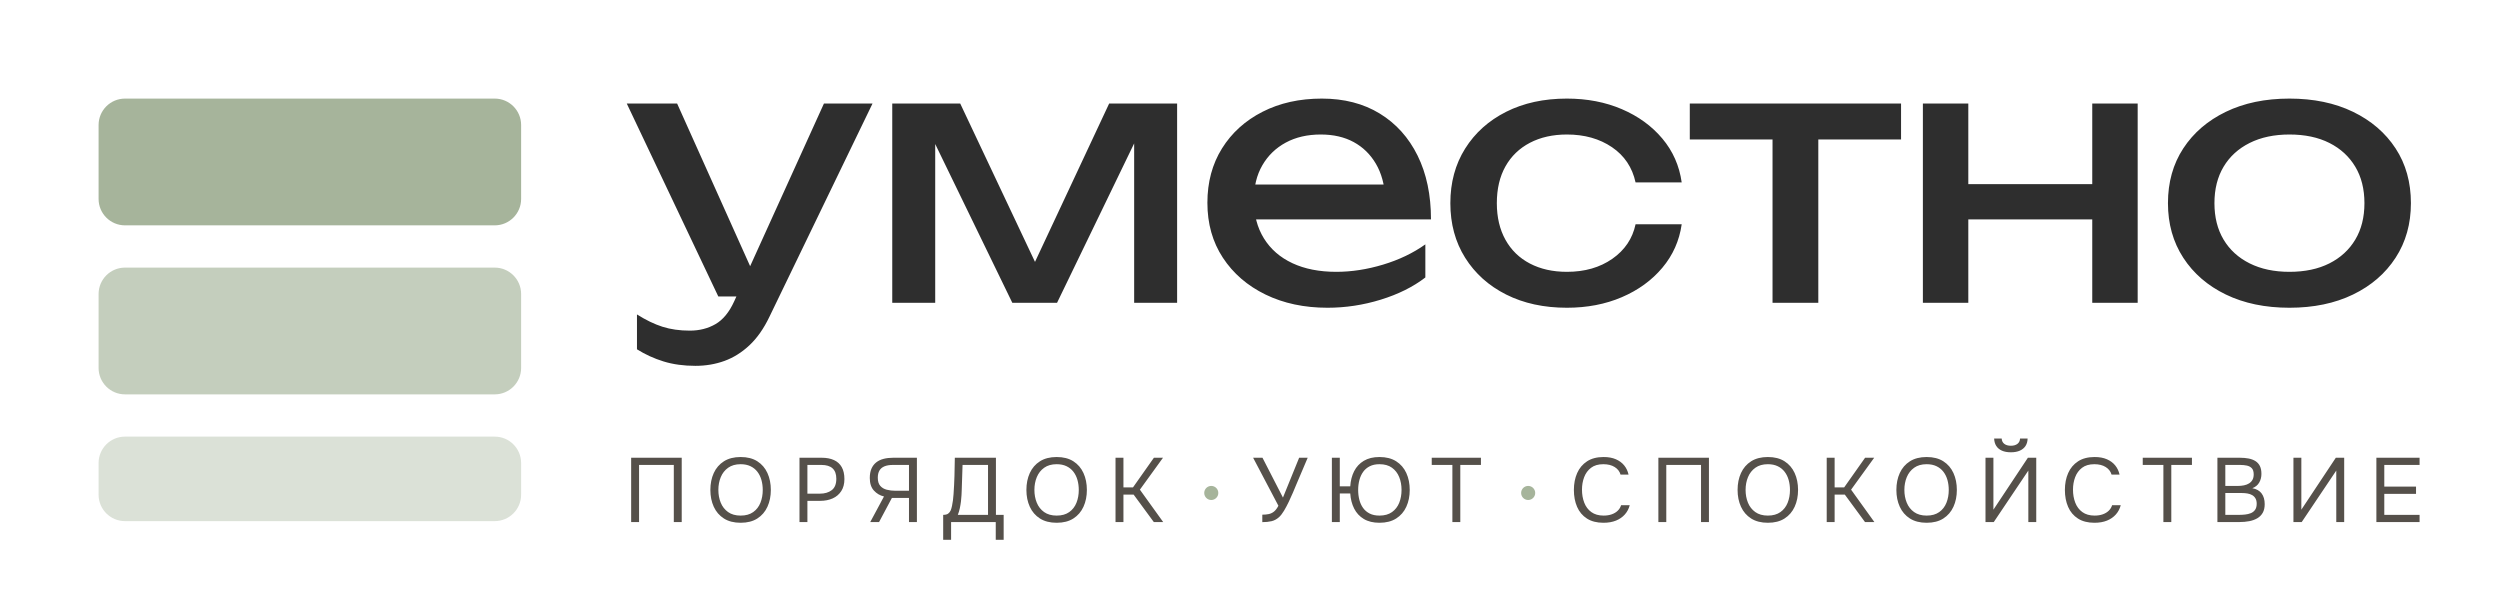
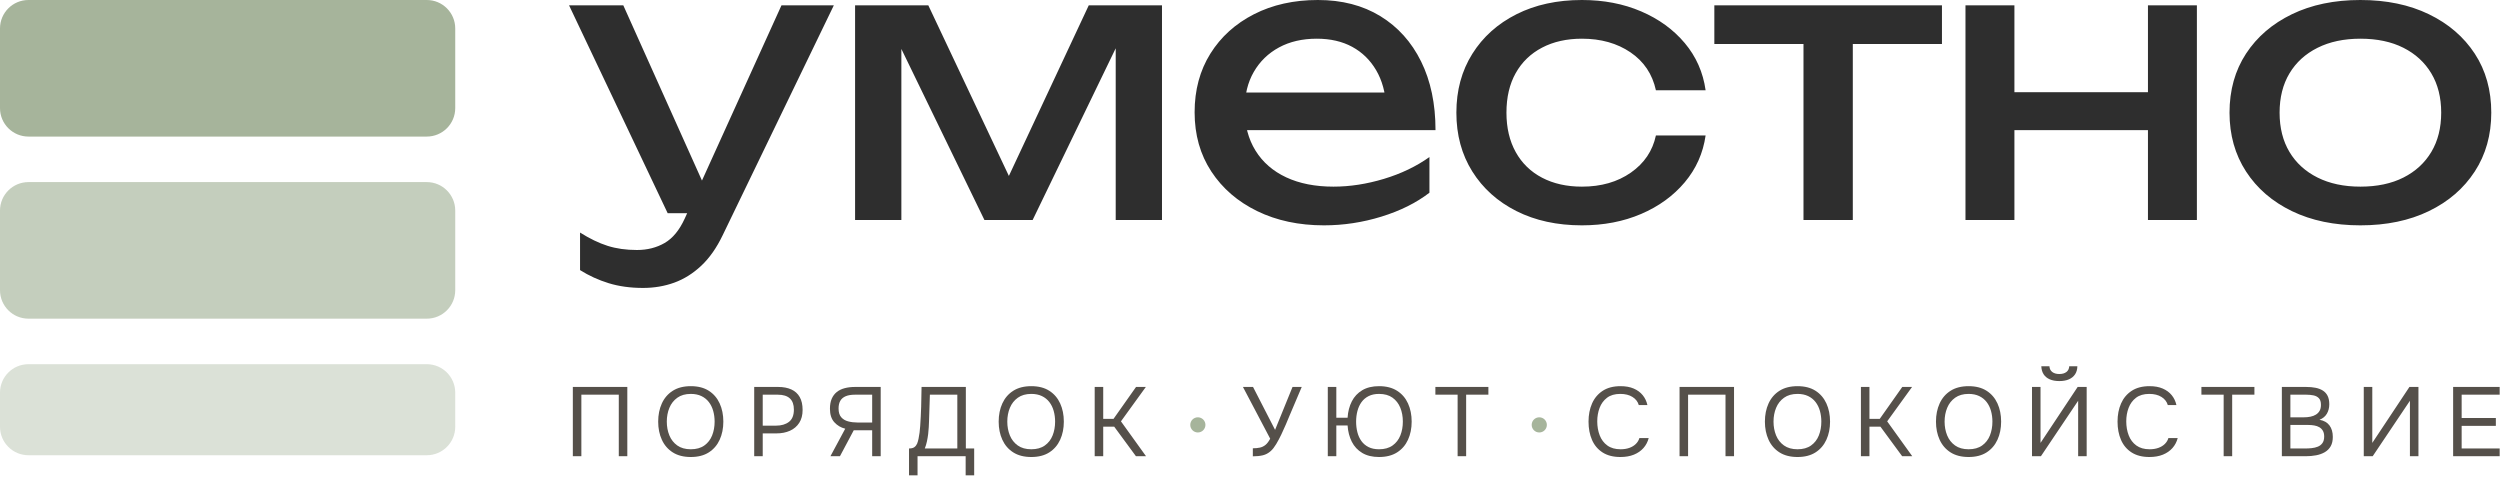
- <svg xmlns="http://www.w3.org/2000/svg" width="710" height="170" viewBox="0 0 710 170" fill="none">
-   <path d="M197.5 103.9C194.167 103.9 191.15 103.483 188.45 102.65C185.75 101.817 183.233 100.667 180.9 99.2V89.3C183.433 90.9 185.85 92.067 188.15 92.8C190.45 93.533 193.033 93.9 195.9 93.9C198.633 93.9 201.067 93.283 203.2 92.05C205.333 90.817 207.1 88.667 208.5 85.6L234 29.4H247.8L218.5 90C216.9 93.333 215.017 96.017 212.85 98.05C210.683 100.083 208.317 101.567 205.75 102.5C203.183 103.433 200.433 103.9 197.5 103.9ZM216.9 84.2H204L178 29.4H192.3L216.9 84.2ZM265.6 86H253.4V29.4H272.7L296.5 79.8H291.4L315 29.4H334.3V86H322.1V33.7H325.5L300.2 86H287.5L262.2 33.9L265.6 33.8V86ZM377 87.4C370.4 87.4 364.533 86.15 359.4 83.65C354.267 81.15 350.233 77.667 347.3 73.2C344.367 68.733 342.9 63.533 342.9 57.6C342.9 51.733 344.283 46.583 347.05 42.15C349.817 37.717 353.65 34.25 358.55 31.75C363.45 29.25 369.067 28 375.4 28C381.733 28 387.217 29.417 391.85 32.25C396.483 35.083 400.067 39.067 402.6 44.2C405.133 49.333 406.4 55.367 406.4 62.3H353.1V52.4H399.9L393.4 56.1C393.2 52.367 392.317 49.167 390.75 46.5C389.183 43.833 387.083 41.783 384.45 40.35C381.817 38.917 378.7 38.2 375.1 38.2C371.3 38.2 367.983 38.967 365.15 40.5C362.317 42.033 360.1 44.183 358.5 46.95C356.9 49.717 356.1 53 356.1 56.8C356.1 61 357.05 64.633 358.95 67.7C360.85 70.767 363.55 73.117 367.05 74.75C370.55 76.383 374.7 77.2 379.5 77.2C383.833 77.2 388.267 76.517 392.8 75.15C397.333 73.783 401.333 71.867 404.8 69.4V78.8C401.333 81.467 397.117 83.567 392.15 85.1C387.183 86.633 382.133 87.4 377 87.4ZM464.5 63.7H477.6C476.933 68.367 475.1 72.483 472.1 76.05C469.1 79.617 465.267 82.4 460.6 84.4C455.933 86.4 450.733 87.4 445 87.4C438.467 87.4 432.717 86.15 427.75 83.65C422.783 81.15 418.9 77.667 416.1 73.2C413.3 68.733 411.9 63.567 411.9 57.7C411.9 51.833 413.3 46.667 416.1 42.2C418.9 37.733 422.783 34.25 427.75 31.75C432.717 29.25 438.467 28 445 28C450.733 28 455.933 29 460.6 31C465.267 33 469.1 35.783 472.1 39.35C475.1 42.917 476.933 47.067 477.6 51.8H464.5C463.567 47.533 461.333 44.2 457.8 41.8C454.267 39.4 450 38.2 445 38.2C441 38.2 437.5 38.983 434.5 40.55C431.5 42.117 429.183 44.35 427.55 47.25C425.917 50.15 425.1 53.633 425.1 57.7C425.1 61.7 425.917 65.167 427.55 68.1C429.183 71.033 431.5 73.283 434.5 74.85C437.5 76.417 441 77.2 445 77.2C450.067 77.2 454.367 75.967 457.9 73.5C461.433 71.033 463.633 67.767 464.5 63.7ZM503.4 86V33.9H516.4V86H503.4ZM479.9 39.6V29.4H539.9V39.6H479.9ZM546.1 86V29.4H559V86H546.1ZM594.2 86V29.4H607.1V86H594.2ZM553.4 62.3V52.3H599.6V62.3H553.4ZM650.2 87.4C643.333 87.4 637.317 86.15 632.15 83.65C626.983 81.15 622.95 77.667 620.05 73.2C617.15 68.733 615.7 63.567 615.7 57.7C615.7 51.767 617.15 46.583 620.05 42.15C622.95 37.717 626.983 34.25 632.15 31.75C637.317 29.25 643.333 28 650.2 28C657.067 28 663.083 29.25 668.25 31.75C673.417 34.25 677.45 37.717 680.35 42.15C683.25 46.583 684.7 51.767 684.7 57.7C684.7 63.567 683.25 68.733 680.35 73.2C677.45 77.667 673.417 81.15 668.25 83.65C663.083 86.15 657.067 87.4 650.2 87.4ZM650.2 77.2C654.6 77.2 658.383 76.4 661.55 74.8C664.717 73.2 667.167 70.95 668.9 68.05C670.633 65.15 671.5 61.7 671.5 57.7C671.5 53.7 670.633 50.25 668.9 47.35C667.167 44.45 664.717 42.2 661.55 40.6C658.383 39 654.6 38.2 650.2 38.2C645.867 38.2 642.1 39 638.9 40.6C635.7 42.2 633.233 44.45 631.5 47.35C629.767 50.25 628.9 53.7 628.9 57.7C628.9 61.7 629.767 65.15 631.5 68.05C633.233 70.95 635.7 73.2 638.9 74.8C642.1 76.4 645.867 77.2 650.2 77.2Z" fill="#2E2E2E" />
-   <path d="M181.494 148.261H179.247V130H193.608V148.261H191.361V132.041H181.494V148.261ZM210.344 148.467C208.45 148.467 206.866 148.063 205.592 147.253C204.318 146.444 203.358 145.333 202.712 143.922C202.066 142.51 201.744 140.917 201.744 139.143C201.744 137.353 202.066 135.751 202.712 134.339C203.358 132.927 204.318 131.817 205.592 131.007C206.866 130.198 208.45 129.793 210.344 129.793C212.238 129.793 213.818 130.198 215.084 131.007C216.349 131.817 217.305 132.927 217.951 134.339C218.596 135.751 218.919 137.353 218.919 139.143C218.919 140.917 218.596 142.51 217.951 143.922C217.305 145.333 216.349 146.444 215.084 147.253C213.818 148.063 212.238 148.467 210.344 148.467ZM210.344 146.427C211.791 146.427 212.979 146.095 213.909 145.432C214.838 144.77 215.523 143.887 215.962 142.785C216.401 141.683 216.621 140.469 216.621 139.143C216.621 138.145 216.496 137.202 216.246 136.315C215.996 135.428 215.613 134.649 215.097 133.978C214.58 133.306 213.926 132.781 213.134 132.402C212.342 132.023 211.412 131.834 210.344 131.834C208.915 131.834 207.731 132.17 206.793 132.841C205.855 133.513 205.157 134.399 204.701 135.502C204.245 136.604 204.016 137.817 204.016 139.143C204.016 140.452 204.24 141.657 204.688 142.759C205.136 143.861 205.829 144.748 206.767 145.42C207.706 146.091 208.898 146.427 210.344 146.427ZM229.302 148.261H227.055V130H233.383C234.726 130 235.88 130.22 236.844 130.659C237.808 131.098 238.545 131.765 239.052 132.66C239.56 133.556 239.814 134.692 239.814 136.07C239.814 137.413 239.517 138.545 238.923 139.466C238.329 140.387 237.516 141.08 236.483 141.545C235.449 142.01 234.261 142.243 232.918 142.243H229.302V148.261ZM229.302 132.041V140.202H232.815C234.21 140.202 235.342 139.871 236.211 139.208C237.081 138.545 237.516 137.464 237.516 135.966C237.516 134.658 237.163 133.676 236.457 133.022C235.751 132.368 234.692 132.041 233.28 132.041H229.302ZM249.655 148.261H247.15L251.05 141.003C249.913 140.727 248.958 140.164 248.183 139.311C247.408 138.459 247.02 137.275 247.02 135.76C247.02 134.727 247.175 133.848 247.485 133.125C247.795 132.402 248.239 131.808 248.816 131.343C249.392 130.878 250.09 130.538 250.908 130.323C251.726 130.108 252.634 130 253.633 130H260.4V148.261H258.152V141.416H253.297L249.655 148.261ZM254.304 139.376H258.152V132.041H253.607C252.625 132.041 251.816 132.174 251.179 132.441C250.542 132.708 250.068 133.108 249.758 133.642C249.448 134.176 249.293 134.856 249.293 135.682C249.293 136.681 249.526 137.447 249.991 137.981C250.456 138.515 251.071 138.881 251.837 139.079C252.604 139.277 253.426 139.376 254.304 139.376ZM270.111 153.297H267.864V146.22C268.484 146.22 268.953 146.104 269.272 145.872C269.59 145.639 269.835 145.325 270.008 144.929C270.145 144.584 270.266 144.167 270.369 143.676C270.473 143.185 270.563 142.652 270.64 142.075C270.718 141.498 270.774 140.917 270.808 140.331C270.929 138.61 271.015 136.888 271.067 135.166C271.118 133.444 271.153 131.722 271.17 130H282.844V146.22H285.04V153.297H282.793V148.261H270.111V153.297ZM272.022 146.22H280.597V132.041H273.365L273.133 139.143C273.116 139.557 273.094 140.047 273.068 140.616C273.042 141.184 272.991 141.782 272.913 142.411C272.836 143.039 272.728 143.68 272.59 144.335C272.453 144.989 272.263 145.618 272.022 146.22ZM300.098 148.467C298.204 148.467 296.619 148.063 295.345 147.253C294.071 146.444 293.111 145.333 292.465 143.922C291.82 142.51 291.497 140.917 291.497 139.143C291.497 137.353 291.82 135.751 292.465 134.339C293.111 132.927 294.071 131.817 295.345 131.007C296.619 130.198 298.204 129.793 300.098 129.793C301.992 129.793 303.572 130.198 304.837 131.007C306.103 131.817 307.058 132.927 307.704 134.339C308.35 135.751 308.673 137.353 308.673 139.143C308.673 140.917 308.35 142.51 307.704 143.922C307.058 145.333 306.103 146.444 304.837 147.253C303.572 148.063 301.992 148.467 300.098 148.467ZM300.098 146.427C301.544 146.427 302.732 146.095 303.662 145.432C304.592 144.77 305.276 143.887 305.715 142.785C306.154 141.683 306.374 140.469 306.374 139.143C306.374 138.145 306.249 137.202 305.999 136.315C305.75 135.428 305.367 134.649 304.85 133.978C304.333 133.306 303.679 132.781 302.887 132.402C302.095 132.023 301.165 131.834 300.098 131.834C298.668 131.834 297.485 132.17 296.546 132.841C295.608 133.513 294.91 134.399 294.454 135.502C293.998 136.604 293.77 137.817 293.77 139.143C293.77 140.452 293.994 141.657 294.441 142.759C294.889 143.861 295.582 144.748 296.52 145.42C297.459 146.091 298.651 146.427 300.098 146.427ZM319.056 148.261H316.809V130H319.056V138.42H321.768L327.708 130H330.291L323.73 139.066L330.343 148.261H327.682L321.948 140.461H319.056V148.261Z" fill="#55504A" />
-   <path d="M344 142C345.105 142 346 141.105 346 140C346 138.895 345.105 138 344 138C342.895 138 342 138.895 342 140C342 141.105 342.895 142 344 142Z" fill="#A6B49B" />
-   <path d="M358.495 148.287V146.169C359.201 146.169 359.826 146.108 360.368 145.988C360.91 145.867 361.401 145.626 361.84 145.265C362.279 144.903 362.688 144.361 363.067 143.637L355.887 130H358.547L364.358 141.313L368.956 130H371.384L368.103 137.723C367.88 138.274 367.587 138.975 367.225 139.828C366.864 140.68 366.463 141.567 366.024 142.488C365.585 143.409 365.129 144.266 364.655 145.058C364.182 145.85 363.704 146.461 363.222 146.892C362.585 147.46 361.887 147.835 361.13 148.015C360.372 148.196 359.494 148.287 358.495 148.287ZM391.762 148.467C390.006 148.467 388.529 148.11 387.333 147.395C386.136 146.681 385.219 145.695 384.582 144.438C383.945 143.181 383.575 141.752 383.471 140.151H380.501V148.261H378.254V130H380.501V138.11H383.471C383.575 136.492 383.945 135.058 384.582 133.81C385.219 132.561 386.136 131.58 387.333 130.865C388.529 130.151 390.006 129.793 391.762 129.793C393.656 129.793 395.24 130.198 396.515 131.007C397.789 131.817 398.749 132.927 399.394 134.339C400.04 135.751 400.363 137.353 400.363 139.143C400.363 140.917 400.04 142.51 399.394 143.922C398.749 145.333 397.789 146.444 396.515 147.253C395.24 148.063 393.656 148.467 391.762 148.467ZM391.762 146.427C393.209 146.427 394.397 146.095 395.327 145.432C396.256 144.77 396.941 143.887 397.38 142.785C397.819 141.683 398.038 140.469 398.038 139.143C398.038 137.8 397.815 136.578 397.367 135.476C396.919 134.374 396.235 133.491 395.314 132.828C394.392 132.165 393.209 131.834 391.762 131.834C390.695 131.834 389.778 132.028 389.011 132.415C388.245 132.802 387.621 133.332 387.139 134.003C386.657 134.675 386.3 135.454 386.067 136.341C385.835 137.228 385.718 138.162 385.718 139.143C385.718 140.125 385.83 141.055 386.054 141.933C386.278 142.811 386.631 143.586 387.113 144.257C387.595 144.929 388.219 145.458 388.986 145.846C389.752 146.233 390.677 146.427 391.762 146.427ZM414.724 148.261H412.476V132.041H406.613V130H420.587V132.041H414.724V148.261Z" fill="#55504A" />
-   <path d="M434 142C435.105 142 436 141.105 436 140C436 138.895 435.105 138 434 138C432.895 138 432 138.895 432 140C432 141.105 432.895 142 434 142Z" fill="#A6B49B" />
-   <path d="M455.377 148.467C453.5 148.467 451.938 148.067 450.689 147.266C449.441 146.466 448.511 145.364 447.9 143.96C447.289 142.557 446.983 140.951 446.983 139.143C446.983 137.353 447.293 135.755 447.913 134.352C448.533 132.949 449.467 131.838 450.715 131.02C451.964 130.202 453.535 129.793 455.429 129.793C456.772 129.793 457.93 130.004 458.903 130.426C459.876 130.848 460.663 131.429 461.266 132.17C461.869 132.91 462.282 133.78 462.506 134.778H460.233C459.975 133.883 459.419 133.168 458.567 132.635C457.715 132.101 456.643 131.834 455.351 131.834C453.905 131.834 452.738 132.174 451.852 132.854C450.965 133.534 450.315 134.421 449.902 135.514C449.488 136.608 449.282 137.792 449.282 139.066C449.282 140.409 449.497 141.64 449.927 142.759C450.358 143.878 451.029 144.77 451.942 145.432C452.855 146.095 454.017 146.427 455.429 146.427C456.29 146.427 457.06 146.306 457.741 146.065C458.421 145.824 458.989 145.48 459.445 145.032C459.901 144.584 460.216 144.068 460.388 143.482H462.842C462.583 144.481 462.123 145.355 461.46 146.104C460.797 146.853 459.957 147.434 458.942 147.847C457.926 148.261 456.738 148.467 455.377 148.467ZM473.225 148.261H470.978V130H485.338V148.261H483.091V132.04H473.225V148.261ZM502.075 148.467C500.181 148.467 498.597 148.063 497.322 147.253C496.048 146.444 495.088 145.333 494.443 143.922C493.797 142.51 493.474 140.917 493.474 139.143C493.474 137.353 493.797 135.751 494.443 134.339C495.088 132.927 496.048 131.817 497.322 131.007C498.597 130.198 500.181 129.793 502.075 129.793C503.969 129.793 505.549 130.198 506.814 131.007C508.08 131.817 509.035 132.927 509.681 134.339C510.327 135.751 510.65 137.353 510.65 139.143C510.65 140.917 510.327 142.51 509.681 143.922C509.035 145.333 508.08 146.444 506.814 147.253C505.549 148.063 503.969 148.467 502.075 148.467ZM502.075 146.427C503.521 146.427 504.709 146.095 505.639 145.432C506.569 144.77 507.253 143.887 507.692 142.785C508.131 141.683 508.351 140.469 508.351 139.143C508.351 138.145 508.226 137.202 507.977 136.315C507.727 135.428 507.344 134.649 506.827 133.978C506.311 133.306 505.656 132.781 504.864 132.402C504.072 132.023 503.142 131.834 502.075 131.834C500.646 131.834 499.462 132.17 498.523 132.841C497.585 133.513 496.888 134.399 496.431 135.501C495.975 136.603 495.747 137.817 495.747 139.143C495.747 140.452 495.971 141.657 496.418 142.759C496.866 143.861 497.559 144.748 498.498 145.42C499.436 146.091 500.628 146.427 502.075 146.427ZM521.033 148.261H518.786V130H521.033V138.42H523.745L529.685 130H532.268L525.708 139.066L532.32 148.261H529.659L523.925 140.461H521.033V148.261ZM547.171 148.467C545.277 148.467 543.693 148.063 542.419 147.253C541.144 146.444 540.184 145.333 539.539 143.922C538.893 142.51 538.57 140.917 538.57 139.143C538.57 137.353 538.893 135.751 539.539 134.339C540.184 132.927 541.144 131.817 542.419 131.007C543.693 130.198 545.277 129.793 547.171 129.793C549.065 129.793 550.645 130.198 551.91 131.007C553.176 131.817 554.132 132.927 554.777 134.339C555.423 135.751 555.746 137.353 555.746 139.143C555.746 140.917 555.423 142.51 554.777 143.922C554.132 145.333 553.176 146.444 551.91 147.253C550.645 148.063 549.065 148.467 547.171 148.467ZM547.171 146.427C548.617 146.427 549.805 146.095 550.735 145.432C551.665 144.77 552.35 143.887 552.789 142.785C553.228 141.683 553.447 140.469 553.447 139.143C553.447 138.145 553.322 137.202 553.073 136.315C552.823 135.428 552.44 134.649 551.923 133.978C551.407 133.306 550.752 132.781 549.96 132.402C549.168 132.023 548.239 131.834 547.171 131.834C545.742 131.834 544.558 132.17 543.62 132.841C542.681 133.513 541.984 134.399 541.527 135.501C541.071 136.603 540.843 137.817 540.843 139.143C540.843 140.452 541.067 141.657 541.515 142.759C541.962 143.861 542.655 144.748 543.594 145.42C544.532 146.091 545.725 146.427 547.171 146.427ZM566.232 148.261H563.882V130H566.129V144.748L575.918 130H578.294V148.261H576.047V133.642L566.232 148.261ZM571.088 128.45C570.089 128.45 569.241 128.295 568.544 127.985C567.846 127.676 567.313 127.232 566.942 126.655C566.572 126.078 566.37 125.377 566.336 124.55H568.479C568.514 125.205 568.763 125.708 569.228 126.061C569.693 126.414 570.313 126.591 571.088 126.591C571.863 126.591 572.483 126.414 572.948 126.061C573.412 125.708 573.662 125.205 573.697 124.55H575.84C575.823 125.377 575.625 126.078 575.246 126.655C574.867 127.232 574.329 127.676 573.632 127.985C572.935 128.295 572.087 128.45 571.088 128.45ZM594.824 148.467C592.947 148.467 591.385 148.067 590.136 147.266C588.888 146.466 587.958 145.364 587.347 143.96C586.736 142.557 586.43 140.951 586.43 139.143C586.43 137.353 586.74 135.755 587.36 134.352C587.98 132.949 588.914 131.838 590.162 131.02C591.411 130.202 592.982 129.793 594.876 129.793C596.219 129.793 597.377 130.004 598.35 130.426C599.323 130.848 600.11 131.429 600.713 132.17C601.316 132.91 601.729 133.78 601.953 134.778H599.68C599.422 133.883 598.866 133.168 598.014 132.635C597.162 132.101 596.09 131.834 594.798 131.834C593.352 131.834 592.185 132.174 591.299 132.854C590.412 133.534 589.762 134.421 589.349 135.514C588.935 136.608 588.729 137.792 588.729 139.066C588.729 140.409 588.944 141.64 589.374 142.759C589.805 143.878 590.476 144.77 591.389 145.432C592.302 146.095 593.464 146.427 594.876 146.427C595.737 146.427 596.507 146.306 597.187 146.065C597.868 145.824 598.436 145.48 598.892 145.032C599.348 144.584 599.663 144.068 599.835 143.482H602.288C602.03 144.481 601.57 145.355 600.907 146.104C600.244 146.853 599.404 147.434 598.388 147.847C597.373 148.261 596.184 148.467 594.824 148.467ZM616.649 148.261H614.402V132.04H608.539V130H622.512V132.04H616.649V148.261ZM636.02 148.261H629.744V130H636.149C637.062 130 637.888 130.073 638.629 130.22C639.369 130.366 640.011 130.611 640.553 130.956C641.096 131.3 641.513 131.765 641.806 132.35C642.098 132.936 642.245 133.676 642.245 134.572C642.245 135.501 642.034 136.328 641.612 137.051C641.19 137.774 640.54 138.308 639.662 138.653C640.833 138.859 641.711 139.354 642.297 140.138C642.882 140.921 643.175 141.933 643.175 143.172C643.175 144.154 642.99 144.972 642.619 145.626C642.249 146.28 641.733 146.801 641.07 147.189C640.407 147.576 639.645 147.852 638.784 148.015C637.923 148.179 637.002 148.261 636.02 148.261ZM631.991 140.021V146.22H635.943C636.477 146.22 637.032 146.19 637.609 146.13C638.186 146.07 638.724 145.94 639.223 145.742C639.722 145.544 640.127 145.23 640.437 144.8C640.747 144.369 640.902 143.792 640.902 143.069C640.902 142.449 640.786 141.941 640.553 141.545C640.321 141.149 640.011 140.839 639.623 140.615C639.236 140.392 638.792 140.237 638.293 140.151C637.794 140.064 637.286 140.021 636.769 140.021H631.991ZM631.991 132.04V138.007H635.504C636.141 138.007 636.735 137.951 637.286 137.839C637.837 137.727 638.319 137.542 638.732 137.284C639.145 137.025 639.468 136.69 639.701 136.276C639.933 135.863 640.049 135.347 640.049 134.727C640.049 133.935 639.869 133.349 639.507 132.97C639.145 132.591 638.672 132.342 638.087 132.221C637.501 132.101 636.864 132.04 636.175 132.04H631.991ZM653.687 148.261H651.336V130H653.583V144.748L663.372 130H665.749V148.261H663.502V133.642L653.687 148.261ZM687.16 148.261H674.892V130H687.16V132.04H677.139V138.188H686.153V140.254H677.139V146.22H687.16V148.261Z" fill="#55504A" />
-   <path d="M140.5 28H35.5C31.358 28 28 31.358 28 35.5V56.5C28 60.642 31.358 64 35.5 64H140.5C144.642 64 148 60.642 148 56.5V35.5C148 31.358 144.642 28 140.5 28Z" fill="#A6B49B" />
-   <path d="M140.5 76H35.5C31.358 76 28 79.358 28 83.5V104.5C28 108.642 31.358 112 35.5 112H140.5C144.642 112 148 108.642 148 104.5V83.5C148 79.358 144.642 76 140.5 76Z" fill="#A6B49B" fill-opacity="0.66" />
-   <path d="M140.5 124H35.5C31.358 124 28 127.358 28 131.5V140.5C28 144.642 31.358 148 35.5 148H140.5C144.642 148 148 144.642 148 140.5V131.5C148 127.358 144.642 124 140.5 124Z" fill="#A6B49B" fill-opacity="0.4" />
+ <svg xmlns="http://www.w3.org/2000/svg" width="659" height="126" viewBox="0 0 659 126" fill="none">
+   <path d="M169.5 75.9C166.167 75.9 163.15 75.483 160.45 74.65C157.75 73.817 155.233 72.667 152.9 71.2V61.3C155.433 62.9 157.85 64.067 160.15 64.8C162.45 65.533 165.033 65.9 167.9 65.9C170.633 65.9 173.067 65.283 175.2 64.05C177.333 62.817 179.1 60.667 180.5 57.6L206 1.4H219.8L190.5 62C188.9 65.333 187.017 68.017 184.85 70.05C182.683 72.083 180.317 73.567 177.75 74.5C175.183 75.433 172.433 75.9 169.5 75.9ZM188.9 56.2H176L150 1.4H164.3L188.9 56.2ZM237.6 58H225.4V1.4H244.7L268.5 51.8H263.4L287 1.4H306.3V58H294.1V5.7H297.5L272.2 58H259.5L234.2 5.9L237.6 5.8V58ZM349 59.4C342.4 59.4 336.533 58.15 331.4 55.65C326.267 53.15 322.233 49.667 319.3 45.2C316.367 40.733 314.9 35.533 314.9 29.6C314.9 23.733 316.283 18.583 319.05 14.15C321.817 9.717 325.65 6.25 330.55 3.75C335.45 1.25 341.067 0 347.4 0C353.733 0 359.217 1.417 363.85 4.25C368.483 7.083 372.067 11.067 374.6 16.2C377.133 21.333 378.4 27.367 378.4 34.3H325.1V24.4H371.9L365.4 28.1C365.2 24.367 364.317 21.167 362.75 18.5C361.183 15.833 359.083 13.783 356.45 12.35C353.817 10.917 350.7 10.2 347.1 10.2C343.3 10.2 339.983 10.967 337.15 12.5C334.317 14.033 332.1 16.183 330.5 18.95C328.9 21.717 328.1 25 328.1 28.8C328.1 33 329.05 36.633 330.95 39.7C332.85 42.767 335.55 45.117 339.05 46.75C342.55 48.383 346.7 49.2 351.5 49.2C355.833 49.2 360.267 48.517 364.8 47.15C369.333 45.783 373.333 43.867 376.8 41.4V50.8C373.333 53.467 369.117 55.567 364.15 57.1C359.183 58.633 354.133 59.4 349 59.4ZM436.5 35.7H449.6C448.933 40.367 447.1 44.483 444.1 48.05C441.1 51.617 437.267 54.4 432.6 56.4C427.933 58.4 422.733 59.4 417 59.4C410.467 59.4 404.717 58.15 399.75 55.65C394.783 53.15 390.9 49.667 388.1 45.2C385.3 40.733 383.9 35.567 383.9 29.7C383.9 23.833 385.3 18.667 388.1 14.2C390.9 9.733 394.783 6.25 399.75 3.75C404.717 1.25 410.467 0 417 0C422.733 0 427.933 1 432.6 3C437.267 5 441.1 7.783 444.1 11.35C447.1 14.917 448.933 19.067 449.6 23.8H436.5C435.567 19.533 433.333 16.2 429.8 13.8C426.267 11.4 422 10.2 417 10.2C413 10.2 409.5 10.983 406.5 12.55C403.5 14.117 401.183 16.35 399.55 19.25C397.917 22.15 397.1 25.633 397.1 29.7C397.1 33.7 397.917 37.167 399.55 40.1C401.183 43.033 403.5 45.283 406.5 46.85C409.5 48.417 413 49.2 417 49.2C422.067 49.2 426.367 47.967 429.9 45.5C433.433 43.033 435.633 39.767 436.5 35.7ZM475.4 58V5.9H488.4V58H475.4ZM451.9 11.6V1.4H511.9V11.6H451.9ZM518.1 58V1.4H531V58H518.1ZM566.2 58V1.4H579.1V58H566.2ZM525.4 34.3V24.3H571.6V34.3H525.4ZM622.2 59.4C615.333 59.4 609.317 58.15 604.15 55.65C598.983 53.15 594.95 49.667 592.05 45.2C589.15 40.733 587.7 35.567 587.7 29.7C587.7 23.767 589.15 18.583 592.05 14.15C594.95 9.717 598.983 6.25 604.15 3.75C609.317 1.25 615.333 0 622.2 0C629.067 0 635.083 1.25 640.25 3.75C645.417 6.25 649.45 9.717 652.35 14.15C655.25 18.583 656.7 23.767 656.7 29.7C656.7 35.567 655.25 40.733 652.35 45.2C649.45 49.667 645.417 53.15 640.25 55.65C635.083 58.15 629.067 59.4 622.2 59.4ZM622.2 49.2C626.6 49.2 630.383 48.4 633.55 46.8C636.717 45.2 639.167 42.95 640.9 40.05C642.633 37.15 643.5 33.7 643.5 29.7C643.5 25.7 642.633 22.25 640.9 19.35C639.167 16.45 636.717 14.2 633.55 12.6C630.383 11 626.6 10.2 622.2 10.2C617.867 10.2 614.1 11 610.9 12.6C607.7 14.2 605.233 16.45 603.5 19.35C601.767 22.25 600.9 25.7 600.9 29.7C600.9 33.7 601.767 37.15 603.5 40.05C605.233 42.95 607.7 45.2 610.9 46.8C614.1 48.4 617.867 49.2 622.2 49.2Z" fill="#2E2E2E" />
+   <path d="M153.247 120.261H151V102H165.361V120.261H163.113V104.041H153.247V120.261ZM182.097 120.467C180.203 120.467 178.619 120.063 177.345 119.253C176.071 118.444 175.111 117.333 174.465 115.922C173.819 114.51 173.496 112.917 173.496 111.143C173.496 109.353 173.819 107.751 174.465 106.339C175.111 104.927 176.071 103.817 177.345 103.007C178.619 102.198 180.203 101.793 182.097 101.793C183.991 101.793 185.571 102.198 186.837 103.007C188.102 103.817 189.058 104.927 189.704 106.339C190.349 107.751 190.672 109.353 190.672 111.143C190.672 112.917 190.349 114.51 189.704 115.922C189.058 117.333 188.102 118.444 186.837 119.253C185.571 120.063 183.991 120.467 182.097 120.467ZM182.097 118.427C183.544 118.427 184.732 118.095 185.662 117.432C186.591 116.77 187.276 115.887 187.715 114.785C188.154 113.683 188.374 112.469 188.374 111.143C188.374 110.145 188.249 109.202 187.999 108.315C187.749 107.428 187.366 106.649 186.85 105.978C186.333 105.306 185.679 104.781 184.887 104.402C184.095 104.023 183.165 103.834 182.097 103.834C180.668 103.834 179.484 104.17 178.546 104.841C177.607 105.513 176.91 106.4 176.454 107.502C175.997 108.604 175.769 109.817 175.769 111.143C175.769 112.452 175.993 113.657 176.441 114.759C176.889 115.861 177.582 116.748 178.52 117.42C179.458 118.091 180.651 118.427 182.097 118.427ZM201.055 120.261H198.808V102H205.136C206.479 102 207.633 102.22 208.597 102.659C209.561 103.098 210.297 103.765 210.805 104.66C211.313 105.556 211.567 106.692 211.567 108.07C211.567 109.413 211.27 110.545 210.676 111.466C210.082 112.387 209.269 113.08 208.235 113.545C207.202 114.01 206.014 114.243 204.671 114.243H201.055V120.261ZM201.055 104.041V112.202H204.568C205.963 112.202 207.095 111.871 207.964 111.208C208.834 110.545 209.269 109.464 209.269 107.966C209.269 106.658 208.916 105.676 208.21 105.022C207.504 104.368 206.445 104.041 205.033 104.041H201.055ZM221.408 120.261H218.903L222.803 113.003C221.666 112.727 220.711 112.164 219.936 111.311C219.161 110.459 218.773 109.275 218.773 107.76C218.773 106.727 218.928 105.848 219.238 105.125C219.548 104.402 219.992 103.808 220.568 103.343C221.145 102.878 221.843 102.538 222.661 102.323C223.478 102.108 224.387 102 225.385 102H232.152V120.261H229.905V113.416H225.05L221.408 120.261ZM226.057 111.376H229.905V104.041H225.36C224.378 104.041 223.569 104.174 222.932 104.441C222.295 104.708 221.821 105.108 221.511 105.642C221.201 106.176 221.046 106.856 221.046 107.682C221.046 108.681 221.279 109.447 221.744 109.981C222.209 110.515 222.824 110.881 223.59 111.079C224.357 111.277 225.179 111.376 226.057 111.376ZM241.864 125.297H239.617V118.22C240.237 118.22 240.706 118.104 241.024 117.872C241.343 117.639 241.588 117.325 241.761 116.929C241.898 116.584 242.019 116.167 242.122 115.676C242.225 115.185 242.316 114.652 242.393 114.075C242.471 113.498 242.527 112.917 242.561 112.331C242.682 110.61 242.768 108.888 242.82 107.166C242.871 105.444 242.906 103.722 242.923 102H254.597V118.22H256.793V125.297H254.546V120.261H241.864V125.297ZM243.775 118.22H252.35V104.041H245.118L244.886 111.143C244.869 111.557 244.847 112.047 244.821 112.616C244.795 113.184 244.744 113.782 244.666 114.411C244.589 115.039 244.481 115.68 244.343 116.335C244.206 116.989 244.016 117.618 243.775 118.22ZM271.851 120.467C269.956 120.467 268.372 120.063 267.098 119.253C265.824 118.444 264.864 117.333 264.218 115.922C263.573 114.51 263.25 112.917 263.25 111.143C263.25 109.353 263.573 107.751 264.218 106.339C264.864 104.927 265.824 103.817 267.098 103.007C268.372 102.198 269.956 101.793 271.851 101.793C273.745 101.793 275.324 102.198 276.59 103.007C277.856 103.817 278.811 104.927 279.457 106.339C280.103 107.751 280.426 109.353 280.426 111.143C280.426 112.917 280.103 114.51 279.457 115.922C278.811 117.333 277.856 118.444 276.59 119.253C275.324 120.063 273.745 120.467 271.851 120.467ZM271.851 118.427C273.297 118.427 274.485 118.095 275.415 117.432C276.345 116.77 277.029 115.887 277.468 114.785C277.907 113.683 278.127 112.469 278.127 111.143C278.127 110.145 278.002 109.202 277.752 108.315C277.503 107.428 277.12 106.649 276.603 105.978C276.086 105.306 275.432 104.781 274.64 104.402C273.848 104.023 272.918 103.834 271.851 103.834C270.421 103.834 269.238 104.17 268.299 104.841C267.361 105.513 266.663 106.4 266.207 107.502C265.751 108.604 265.523 109.817 265.523 111.143C265.523 112.452 265.746 113.657 266.194 114.759C266.642 115.861 267.335 116.748 268.273 117.42C269.212 118.091 270.404 118.427 271.851 118.427ZM290.808 120.261H288.561V102H290.808V110.42H293.52L299.461 102H302.044L295.483 111.066L302.095 120.261H299.435L293.701 112.461H290.808V120.261Z" fill="#55504A" />
+   <path d="M315.753 114C316.858 114 317.753 113.105 317.753 112C317.753 110.895 316.858 110 315.753 110C314.648 110 313.753 110.895 313.753 112C313.753 113.105 314.648 114 315.753 114Z" fill="#A6B49B" />
+   <path d="M330.248 120.287V118.169C330.954 118.169 331.578 118.108 332.121 117.988C332.663 117.867 333.154 117.626 333.593 117.265C334.032 116.903 334.441 116.361 334.82 115.637L327.64 102H330.3L336.111 113.313L340.709 102H343.137L339.856 109.723C339.633 110.274 339.34 110.975 338.978 111.828C338.617 112.68 338.216 113.567 337.777 114.488C337.338 115.409 336.882 116.266 336.408 117.058C335.935 117.85 335.457 118.461 334.975 118.892C334.338 119.46 333.64 119.835 332.883 120.015C332.125 120.196 331.247 120.287 330.248 120.287ZM363.515 120.467C361.759 120.467 360.282 120.11 359.086 119.395C357.889 118.681 356.972 117.695 356.335 116.438C355.698 115.181 355.328 113.752 355.224 112.151H352.254V120.261H350.007V102H352.254V110.11H355.224C355.328 108.492 355.698 107.058 356.335 105.81C356.972 104.561 357.889 103.58 359.086 102.865C360.282 102.151 361.759 101.793 363.515 101.793C365.409 101.793 366.993 102.198 368.268 103.007C369.542 103.817 370.502 104.927 371.147 106.339C371.793 107.751 372.116 109.353 372.116 111.143C372.116 112.917 371.793 114.51 371.147 115.922C370.502 117.333 369.542 118.444 368.268 119.253C366.993 120.063 365.409 120.467 363.515 120.467ZM363.515 118.427C364.962 118.427 366.15 118.095 367.079 117.432C368.009 116.77 368.694 115.887 369.133 114.785C369.572 113.683 369.791 112.469 369.791 111.143C369.791 109.8 369.568 108.578 369.12 107.476C368.672 106.374 367.988 105.491 367.067 104.828C366.145 104.165 364.962 103.834 363.515 103.834C362.448 103.834 361.531 104.028 360.764 104.415C359.998 104.802 359.374 105.332 358.892 106.003C358.41 106.675 358.052 107.454 357.82 108.341C357.588 109.228 357.471 110.162 357.471 111.143C357.471 112.125 357.583 113.055 357.807 113.933C358.031 114.811 358.384 115.586 358.866 116.257C359.348 116.929 359.972 117.458 360.739 117.846C361.505 118.233 362.43 118.427 363.515 118.427ZM386.476 120.261H384.229V104.041H378.366V102H392.339V104.041H386.476V120.261Z" fill="#55504A" />
+   <path d="M405.753 114C406.857 114 407.753 113.105 407.753 112C407.753 110.895 406.857 110 405.753 110C404.648 110 403.753 110.895 403.753 112C403.753 113.105 404.648 114 405.753 114Z" fill="#A6B49B" />
+   <path d="M427.13 120.467C425.253 120.467 423.691 120.067 422.442 119.266C421.194 118.466 420.264 117.364 419.653 115.96C419.042 114.557 418.736 112.951 418.736 111.143C418.736 109.353 419.046 107.755 419.666 106.352C420.286 104.949 421.22 103.838 422.468 103.02C423.717 102.202 425.288 101.793 427.182 101.793C428.525 101.793 429.683 102.004 430.656 102.426C431.629 102.848 432.416 103.429 433.019 104.17C433.622 104.91 434.035 105.78 434.259 106.778H431.986C431.728 105.883 431.172 105.168 430.32 104.635C429.468 104.101 428.396 103.834 427.104 103.834C425.658 103.834 424.491 104.174 423.605 104.854C422.718 105.534 422.068 106.421 421.655 107.514C421.241 108.608 421.035 109.792 421.035 111.066C421.035 112.409 421.25 113.64 421.68 114.759C422.111 115.878 422.782 116.77 423.695 117.432C424.608 118.095 425.77 118.427 427.182 118.427C428.043 118.427 428.813 118.306 429.493 118.065C430.174 117.824 430.742 117.48 431.198 117.032C431.654 116.584 431.969 116.068 432.141 115.482H434.595C434.336 116.481 433.876 117.355 433.213 118.104C432.55 118.853 431.71 119.434 430.694 119.847C429.679 120.261 428.49 120.467 427.13 120.467ZM444.977 120.261H442.73V102H457.091V120.261H454.844V104.04H444.977V120.261ZM473.828 120.467C471.934 120.467 470.349 120.063 469.075 119.253C467.801 118.444 466.841 117.333 466.195 115.922C465.55 114.51 465.227 112.917 465.227 111.143C465.227 109.353 465.55 107.751 466.195 106.339C466.841 104.927 467.801 103.817 469.075 103.007C470.349 102.198 471.934 101.793 473.828 101.793C475.722 101.793 477.302 102.198 478.567 103.007C479.833 103.817 480.788 104.927 481.434 106.339C482.08 107.751 482.403 109.353 482.403 111.143C482.403 112.917 482.08 114.51 481.434 115.922C480.788 117.333 479.833 118.444 478.567 119.253C477.302 120.063 475.722 120.467 473.828 120.467ZM473.828 118.427C475.274 118.427 476.462 118.095 477.392 117.432C478.322 116.77 479.006 115.887 479.445 114.785C479.884 113.683 480.104 112.469 480.104 111.143C480.104 110.145 479.979 109.202 479.729 108.315C479.48 107.428 479.097 106.649 478.58 105.978C478.064 105.306 477.409 104.781 476.617 104.402C475.825 104.023 474.895 103.834 473.828 103.834C472.399 103.834 471.215 104.17 470.276 104.841C469.338 105.513 468.641 106.399 468.184 107.501C467.728 108.603 467.5 109.817 467.5 111.143C467.5 112.452 467.724 113.657 468.171 114.759C468.619 115.861 469.312 116.748 470.25 117.42C471.189 118.091 472.381 118.427 473.828 118.427ZM492.786 120.261H490.539V102H492.786V110.42H495.498L501.438 102H504.021L497.461 111.066L504.073 120.261H501.412L495.678 112.461H492.786V120.261ZM518.924 120.467C517.03 120.467 515.446 120.063 514.171 119.253C512.897 118.444 511.937 117.333 511.292 115.922C510.646 114.51 510.323 112.917 510.323 111.143C510.323 109.353 510.646 107.751 511.292 106.339C511.937 104.927 512.897 103.817 514.171 103.007C515.446 102.198 517.03 101.793 518.924 101.793C520.818 101.793 522.398 102.198 523.663 103.007C524.929 103.817 525.885 104.927 526.53 106.339C527.176 107.751 527.499 109.353 527.499 111.143C527.499 112.917 527.176 114.51 526.53 115.922C525.885 117.333 524.929 118.444 523.663 119.253C522.398 120.063 520.818 120.467 518.924 120.467ZM518.924 118.427C520.37 118.427 521.558 118.095 522.488 117.432C523.418 116.77 524.102 115.887 524.542 114.785C524.981 113.683 525.2 112.469 525.2 111.143C525.2 110.145 525.075 109.202 524.826 108.315C524.576 107.428 524.193 106.649 523.676 105.978C523.16 105.306 522.505 104.781 521.713 104.402C520.921 104.023 519.991 103.834 518.924 103.834C517.495 103.834 516.311 104.17 515.372 104.841C514.434 105.513 513.737 106.399 513.28 107.501C512.824 108.603 512.596 109.817 512.596 111.143C512.596 112.452 512.82 113.657 513.267 114.759C513.715 115.861 514.408 116.748 515.347 117.42C516.285 118.091 517.477 118.427 518.924 118.427ZM537.985 120.261H535.635V102H537.882V116.748L547.671 102H550.047V120.261H547.8V105.642L537.985 120.261ZM542.841 100.45C541.842 100.45 540.994 100.295 540.297 99.986C539.599 99.675 539.066 99.232 538.695 98.655C538.325 98.079 538.123 97.377 538.088 96.55H540.232C540.267 97.205 540.516 97.708 540.981 98.061C541.446 98.414 542.066 98.591 542.841 98.591C543.616 98.591 544.236 98.414 544.701 98.061C545.165 97.708 545.415 97.205 545.45 96.55H547.593C547.576 97.377 547.378 98.079 546.999 98.655C546.62 99.232 546.082 99.675 545.385 99.986C544.688 100.295 543.84 100.45 542.841 100.45ZM566.577 120.467C564.7 120.467 563.138 120.067 561.889 119.266C560.641 118.466 559.711 117.364 559.1 115.96C558.489 114.557 558.183 112.951 558.183 111.143C558.183 109.353 558.493 107.755 559.113 106.352C559.733 104.949 560.667 103.838 561.915 103.02C563.163 102.202 564.735 101.793 566.629 101.793C567.972 101.793 569.13 102.004 570.103 102.426C571.075 102.848 571.863 103.429 572.466 104.17C573.069 104.91 573.482 105.78 573.706 106.778H571.433C571.174 105.883 570.619 105.168 569.767 104.635C568.915 104.101 567.843 103.834 566.551 103.834C565.105 103.834 563.938 104.174 563.051 104.854C562.165 105.534 561.515 106.421 561.101 107.514C560.688 108.608 560.482 109.792 560.482 111.066C560.482 112.409 560.697 113.64 561.127 114.759C561.558 115.878 562.229 116.77 563.142 117.432C564.055 118.095 565.217 118.427 566.629 118.427C567.49 118.427 568.26 118.306 568.94 118.065C569.62 117.824 570.189 117.48 570.645 117.032C571.101 116.584 571.416 116.068 571.588 115.482H574.041C573.783 116.481 573.323 117.355 572.66 118.104C571.997 118.853 571.157 119.434 570.141 119.847C569.125 120.261 567.937 120.467 566.577 120.467ZM588.402 120.261H586.155V104.04H580.292V102H594.265V104.04H588.402V120.261ZM607.773 120.261H601.497V102H607.902C608.815 102 609.641 102.073 610.382 102.22C611.122 102.366 611.764 102.611 612.306 102.956C612.848 103.3 613.266 103.765 613.559 104.35C613.851 104.936 613.998 105.676 613.998 106.572C613.998 107.501 613.787 108.328 613.365 109.051C612.943 109.774 612.293 110.308 611.415 110.653C612.586 110.859 613.464 111.354 614.049 112.138C614.635 112.921 614.928 113.933 614.928 115.172C614.928 116.154 614.743 116.972 614.372 117.626C614.002 118.28 613.486 118.801 612.823 119.189C612.16 119.576 611.398 119.852 610.537 120.015C609.676 120.179 608.755 120.261 607.773 120.261ZM603.744 112.021V118.22H607.696C608.229 118.22 608.785 118.19 609.362 118.13C609.938 118.07 610.477 117.94 610.976 117.742C611.475 117.544 611.88 117.23 612.19 116.8C612.5 116.369 612.655 115.792 612.655 115.069C612.655 114.449 612.538 113.941 612.306 113.545C612.074 113.149 611.764 112.839 611.376 112.615C610.989 112.392 610.545 112.237 610.046 112.151C609.547 112.064 609.039 112.021 608.522 112.021H603.744ZM603.744 104.04V110.007H607.257C607.894 110.007 608.488 109.951 609.039 109.839C609.59 109.727 610.072 109.542 610.485 109.284C610.898 109.025 611.221 108.69 611.454 108.276C611.686 107.863 611.802 107.347 611.802 106.727C611.802 105.935 611.622 105.349 611.26 104.97C610.898 104.591 610.425 104.342 609.839 104.221C609.254 104.101 608.617 104.04 607.928 104.04H603.744ZM625.44 120.261H623.089V102H625.336V116.748L635.125 102H637.502V120.261H635.254V105.642L625.44 120.261ZM658.913 120.261H646.645V102H658.913V104.04H648.892V110.188H657.906V112.254H648.892V118.22H658.913V120.261Z" fill="#55504A" />
+   <path d="M112.5 0H7.5C3.358 0 0 3.358 0 7.5V28.5C0 32.642 3.358 36 7.5 36H112.5C116.642 36 120 32.642 120 28.5V7.5C120 3.358 116.642 0 112.5 0Z" fill="#A6B49B" />
+   <path d="M112.5 48H7.5C3.358 48 0 51.358 0 55.5V76.5C0 80.642 3.358 84 7.5 84H112.5C116.642 84 120 80.642 120 76.5V55.5C120 51.358 116.642 48 112.5 48Z" fill="#A6B49B" fill-opacity="0.66" />
+   <path d="M112.5 96H7.5C3.358 96 0 99.358 0 103.5V112.5C0 116.642 3.358 120 7.5 120H112.5C116.642 120 120 116.642 120 112.5V103.5C120 99.358 116.642 96 112.5 96Z" fill="#A6B49B" fill-opacity="0.4" />
</svg>
